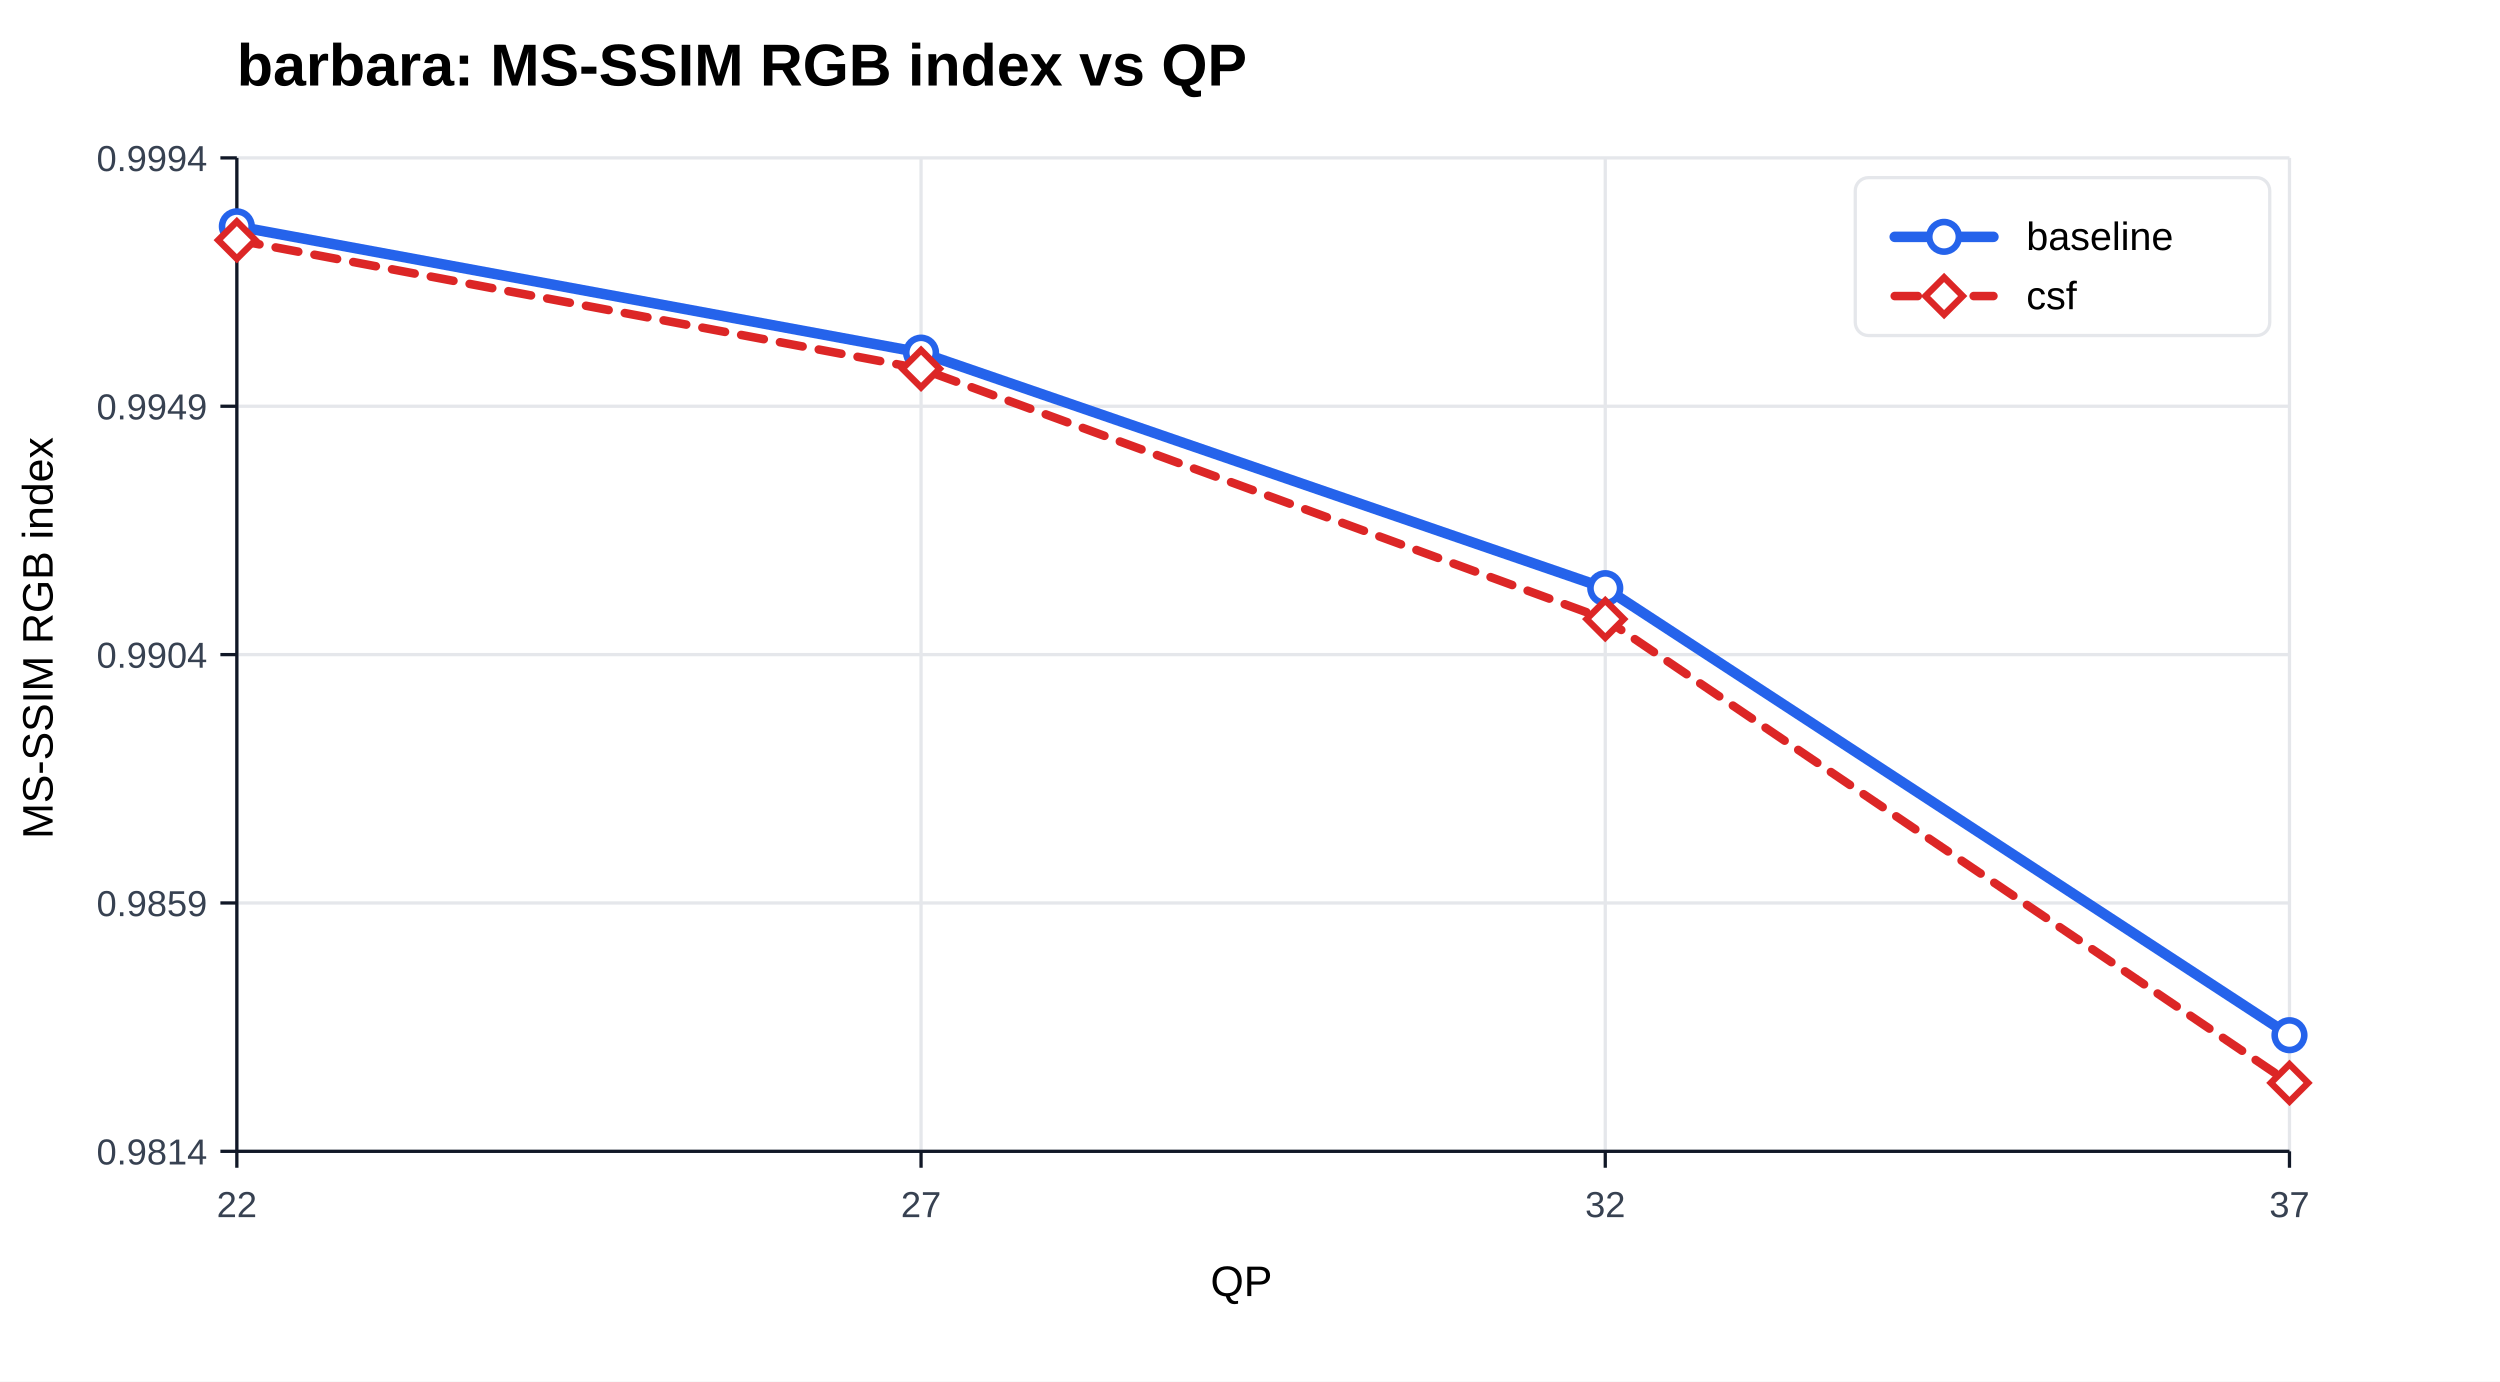
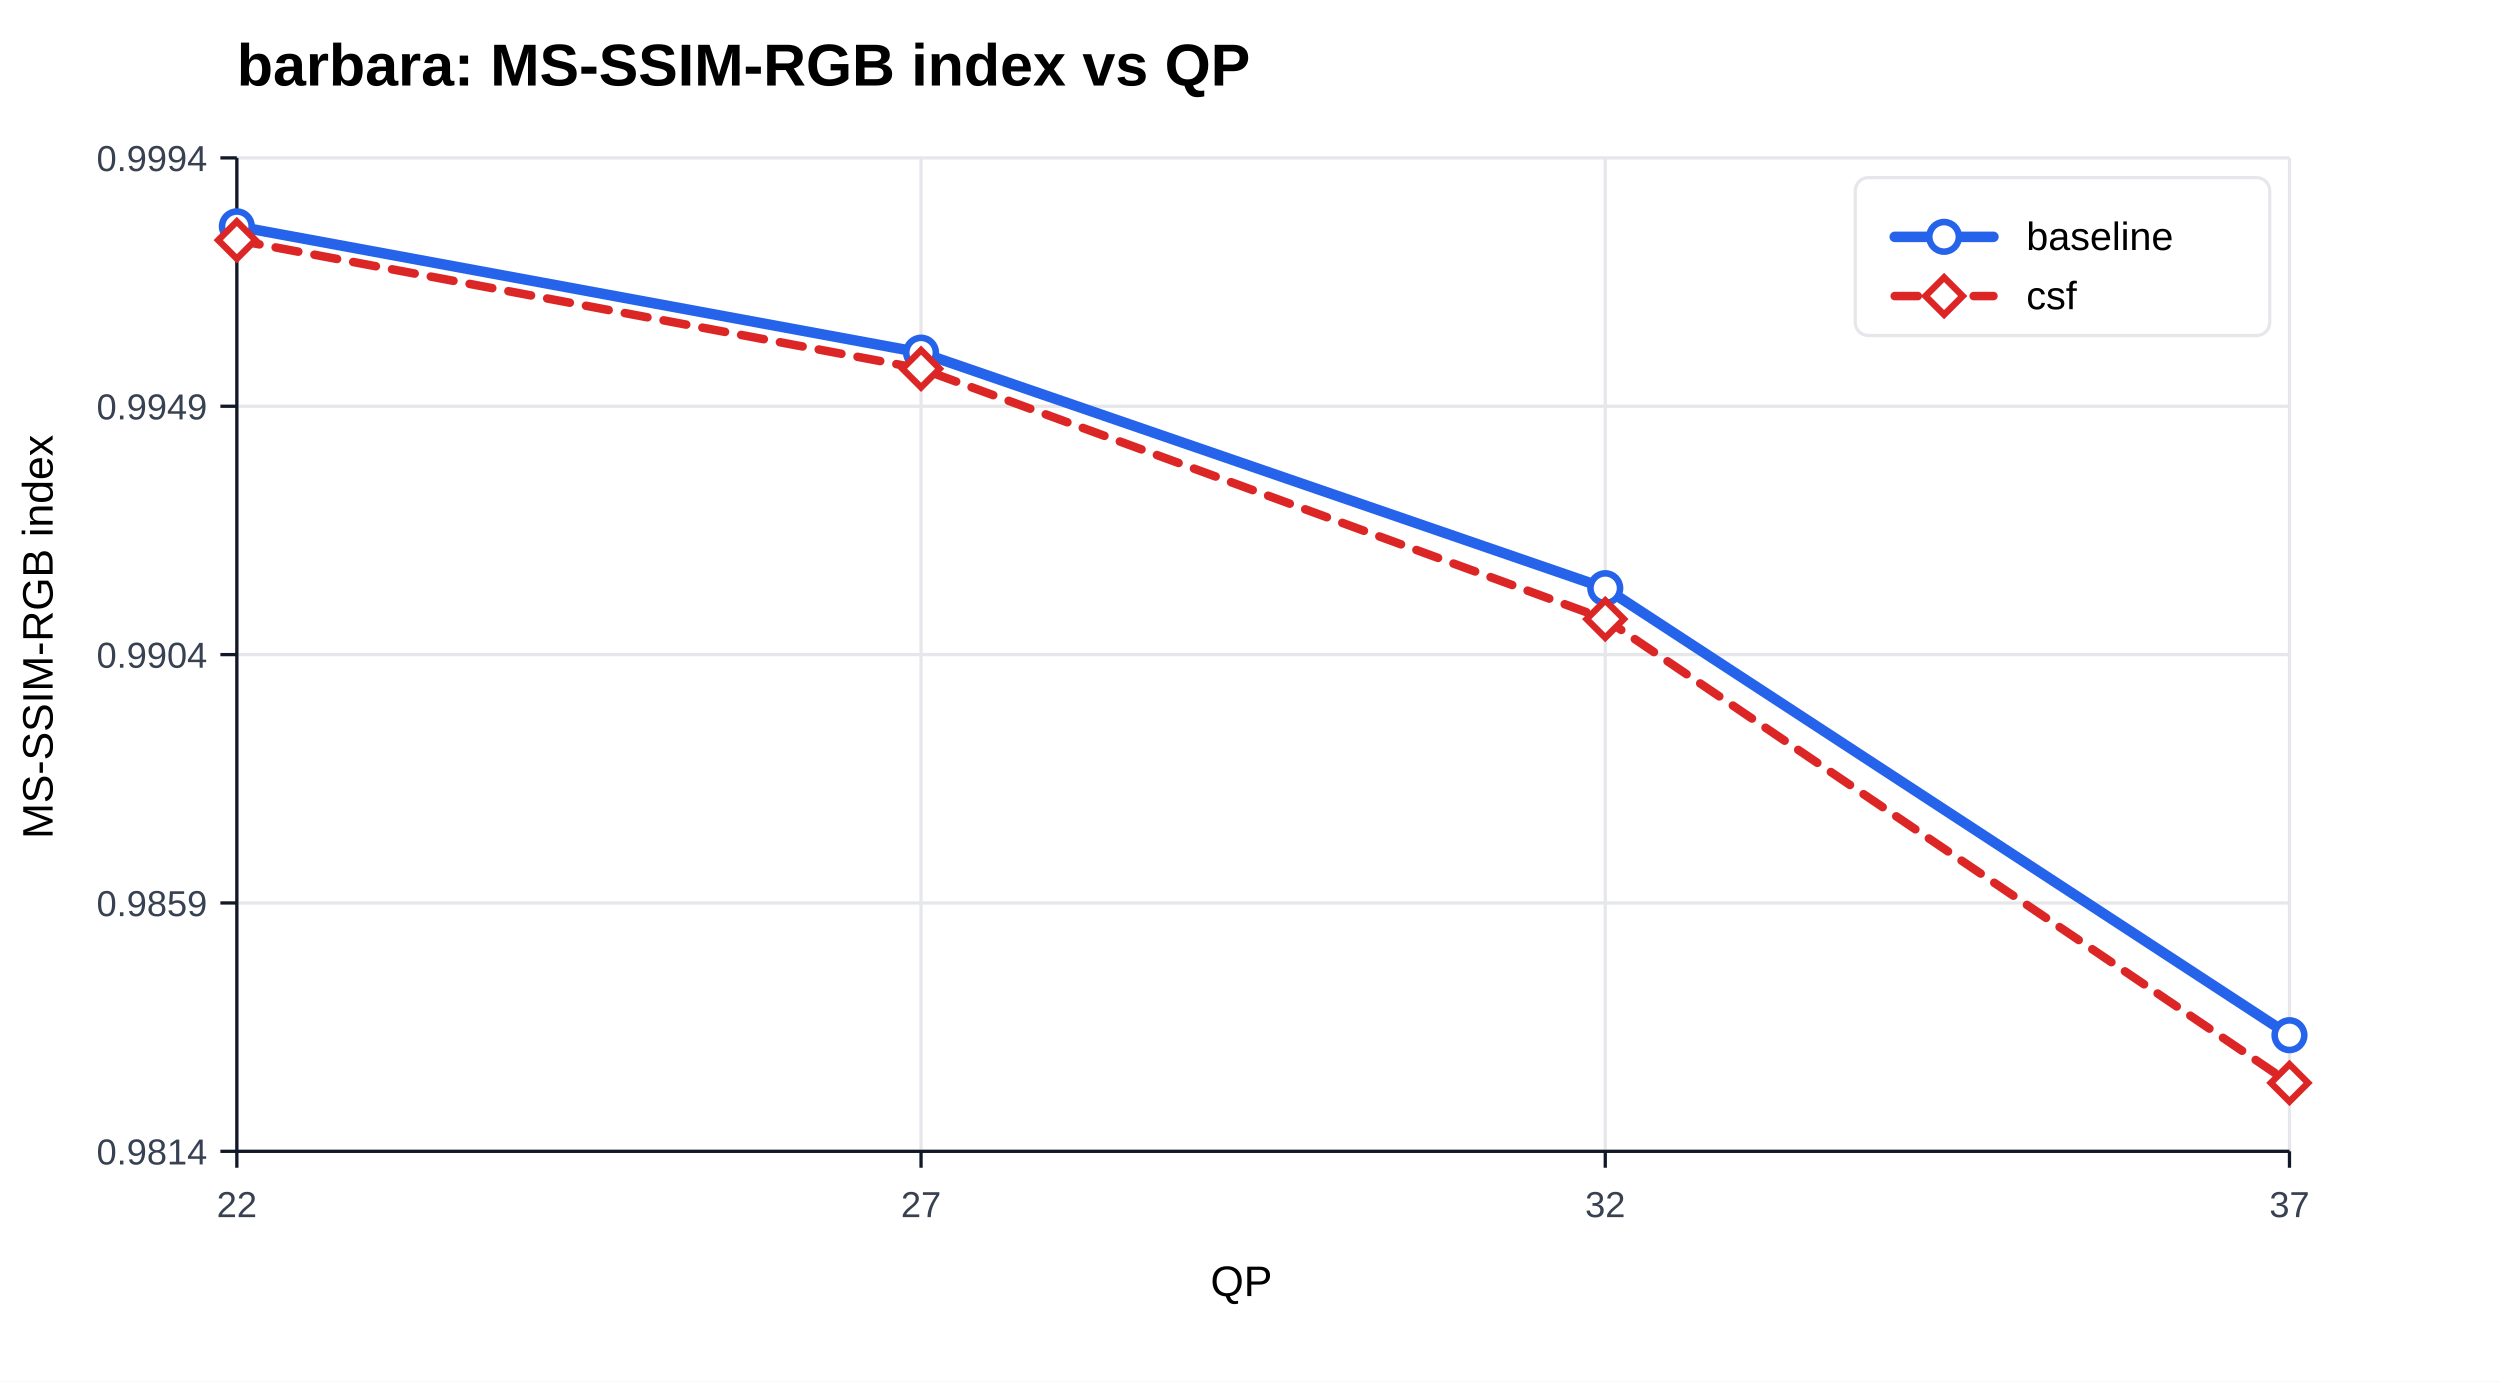
<svg xmlns="http://www.w3.org/2000/svg" width="760" height="420" viewBox="0 0 760 420">
  <rect width="100%" height="100%" fill="#ffffff" />
-   <text x="72" y="26" font-family="Arial" font-size="18" font-weight="700">barbara: MS-SSIM RGB index vs QP</text>
+   <text x="72" y="26" font-family="Arial" font-size="18" font-weight="700">barbara: MS-SSIM-RGB index vs QP</text>
  <line x1="72.0" y1="48" x2="72.0" y2="350" stroke="#e5e7eb" stroke-width="1" />
  <line x1="280.0" y1="48" x2="280.0" y2="350" stroke="#e5e7eb" stroke-width="1" />
  <line x1="488.0" y1="48" x2="488.0" y2="350" stroke="#e5e7eb" stroke-width="1" />
  <line x1="696.0" y1="48" x2="696.0" y2="350" stroke="#e5e7eb" stroke-width="1" />
  <line x1="72" y1="350.0" x2="696" y2="350.0" stroke="#e5e7eb" stroke-width="1" />
  <line x1="72" y1="274.5" x2="696" y2="274.5" stroke="#e5e7eb" stroke-width="1" />
  <line x1="72" y1="199.0" x2="696" y2="199.0" stroke="#e5e7eb" stroke-width="1" />
  <line x1="72" y1="123.5" x2="696" y2="123.5" stroke="#e5e7eb" stroke-width="1" />
  <line x1="72" y1="48.0" x2="696" y2="48.0" stroke="#e5e7eb" stroke-width="1" />
  <line x1="72" y1="350" x2="696" y2="350" stroke="#111827" />
  <line x1="72" y1="48" x2="72" y2="350" stroke="#111827" />
  <text x="368" y="394" font-family="Arial" font-size="13">QP</text>
-   <text x="16" y="255" font-family="Arial" font-size="13" transform="rotate(-90 16,255)">MS-SSIM RGB index</text>
+   <text x="16" y="255" font-family="Arial" font-size="13" transform="rotate(-90 16,255)">MS-SSIM-RGB index</text>
  <line x1="72.0" y1="350" x2="72.0" y2="355" stroke="#111827" />
  <text x="72.0" y="370" font-family="Arial" font-size="11" fill="#374151" text-anchor="middle">22</text>
  <line x1="280.0" y1="350" x2="280.0" y2="355" stroke="#111827" />
  <text x="280.0" y="370" font-family="Arial" font-size="11" fill="#374151" text-anchor="middle">27</text>
  <line x1="488.0" y1="350" x2="488.0" y2="355" stroke="#111827" />
  <text x="488.0" y="370" font-family="Arial" font-size="11" fill="#374151" text-anchor="middle">32</text>
  <line x1="696.0" y1="350" x2="696.0" y2="355" stroke="#111827" />
  <text x="696.0" y="370" font-family="Arial" font-size="11" fill="#374151" text-anchor="middle">37</text>
  <line x1="67" y1="350.0" x2="72" y2="350.0" stroke="#111827" />
  <text x="63" y="354.0" font-family="Arial" font-size="11" fill="#374151" text-anchor="end">0.9814</text>
  <line x1="67" y1="274.5" x2="72" y2="274.5" stroke="#111827" />
  <text x="63" y="278.5" font-family="Arial" font-size="11" fill="#374151" text-anchor="end">0.9859</text>
  <line x1="67" y1="199.0" x2="72" y2="199.0" stroke="#111827" />
  <text x="63" y="203.0" font-family="Arial" font-size="11" fill="#374151" text-anchor="end">0.9904</text>
  <line x1="67" y1="123.5" x2="72" y2="123.5" stroke="#111827" />
  <text x="63" y="127.5" font-family="Arial" font-size="11" fill="#374151" text-anchor="end">0.9949</text>
  <line x1="67" y1="48.0" x2="72" y2="48.0" stroke="#111827" />
  <text x="63" y="52.0" font-family="Arial" font-size="11" fill="#374151" text-anchor="end">0.9994</text>
  <polyline fill="none" stroke="#2563eb" stroke-width="3.2" stroke-linecap="round" stroke-linejoin="round" points="72.0,68.8 280.0,107.2 488.0,178.8 696.0,314.7" />
  <circle cx="72.0" cy="68.8" r="4.5" fill="#ffffff" stroke="#2563eb" stroke-width="2" />
  <circle cx="280.0" cy="107.2" r="4.5" fill="#ffffff" stroke="#2563eb" stroke-width="2" />
  <circle cx="488.0" cy="178.8" r="4.5" fill="#ffffff" stroke="#2563eb" stroke-width="2" />
  <circle cx="696.0" cy="314.7" r="4.5" fill="#ffffff" stroke="#2563eb" stroke-width="2" />
  <polyline fill="none" stroke="#dc2626" stroke-width="2.6" stroke-linecap="round" stroke-linejoin="round" stroke-dasharray="7 5" points="72.0,73.0 280.0,112.1 488.0,188.2 696.0,329.2" />
  <rect x="68.0" y="69.0" width="8" height="8" transform="rotate(45 72.0 73.0)" fill="#ffffff" stroke="#dc2626" stroke-width="2" />
  <rect x="276.0" y="108.1" width="8" height="8" transform="rotate(45 280.0 112.1)" fill="#ffffff" stroke="#dc2626" stroke-width="2" />
  <rect x="484.0" y="184.2" width="8" height="8" transform="rotate(45 488.0 188.2)" fill="#ffffff" stroke="#dc2626" stroke-width="2" />
  <rect x="692.0" y="325.2" width="8" height="8" transform="rotate(45 696.0 329.2)" fill="#ffffff" stroke="#dc2626" stroke-width="2" />
  <rect x="564" y="54" width="126" height="48" rx="4" fill="#ffffff" stroke="#e5e7eb" />
  <line x1="576" y1="72" x2="606" y2="72" stroke="#2563eb" stroke-width="3.2" stroke-linecap="round" />
  <circle cx="591.0" cy="72.0" r="4.5" fill="#ffffff" stroke="#2563eb" stroke-width="2" />
  <text x="616" y="76" font-family="Arial" font-size="12">baseline</text>
  <line x1="576" y1="90" x2="606" y2="90" stroke="#dc2626" stroke-width="2.6" stroke-linecap="round" stroke-dasharray="7 5" />
  <rect x="587.0" y="86.0" width="8" height="8" transform="rotate(45 591.0 90.0)" fill="#ffffff" stroke="#dc2626" stroke-width="2" />
  <text x="616" y="94" font-family="Arial" font-size="12">csf</text>
</svg>
